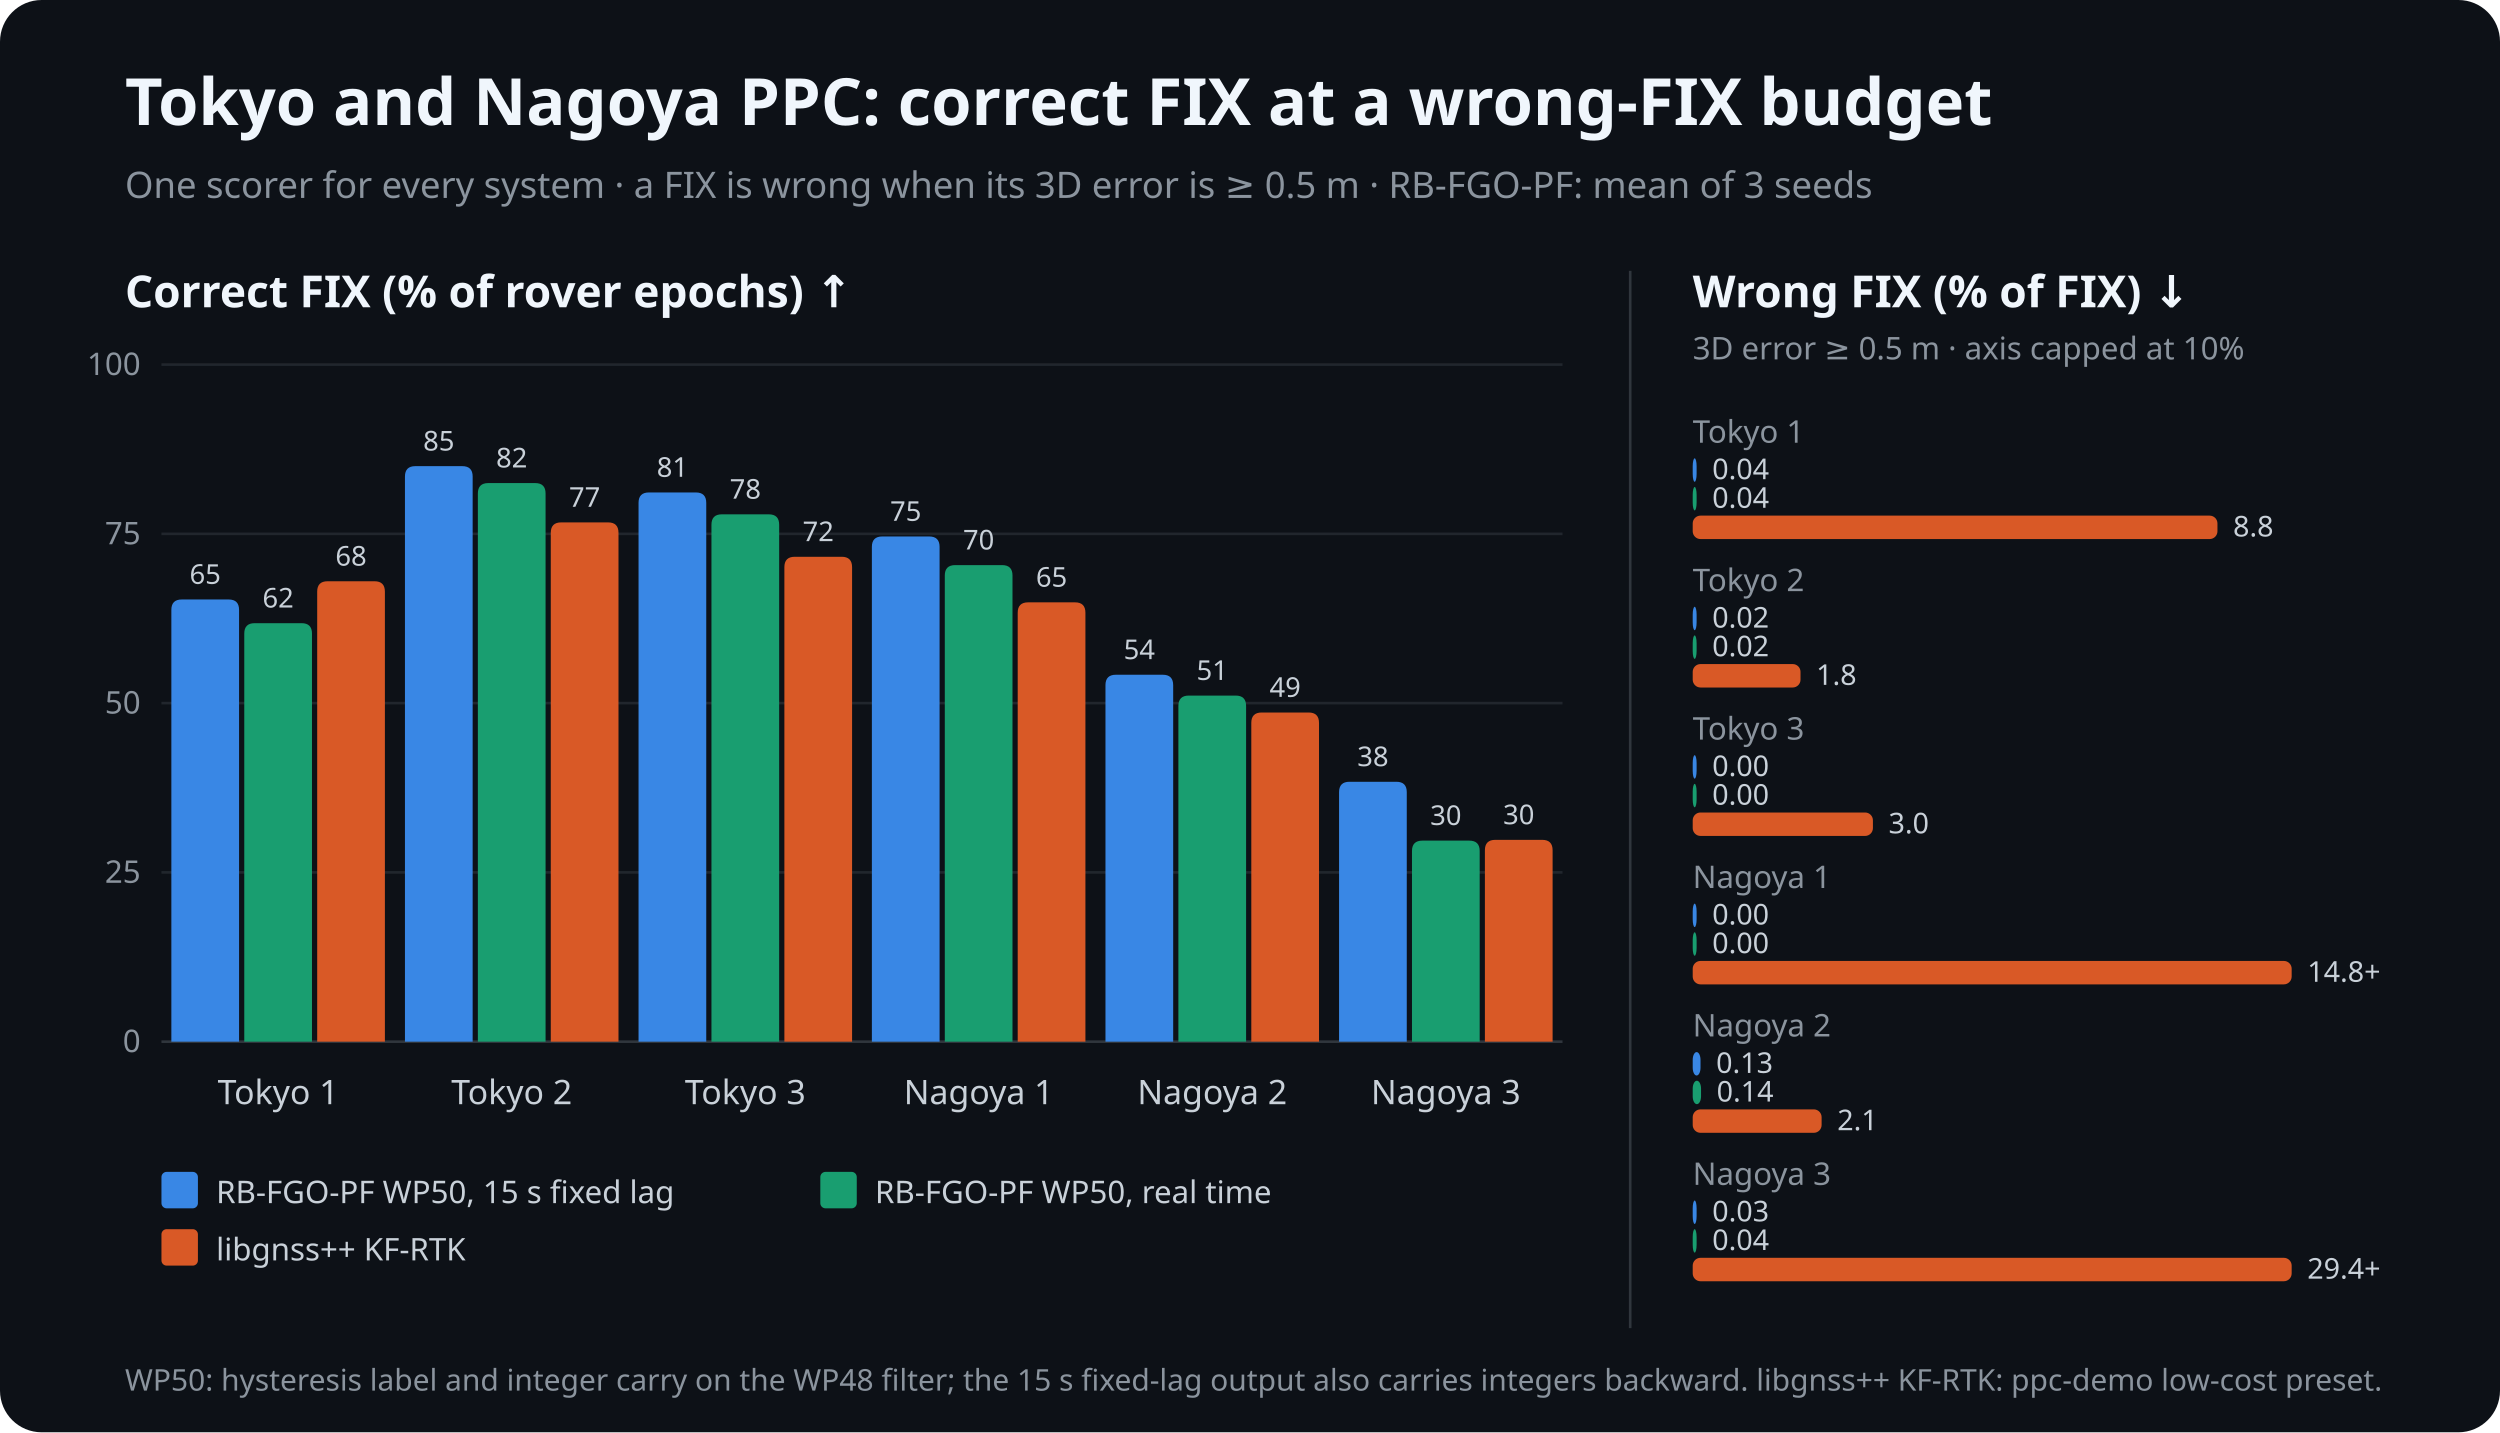
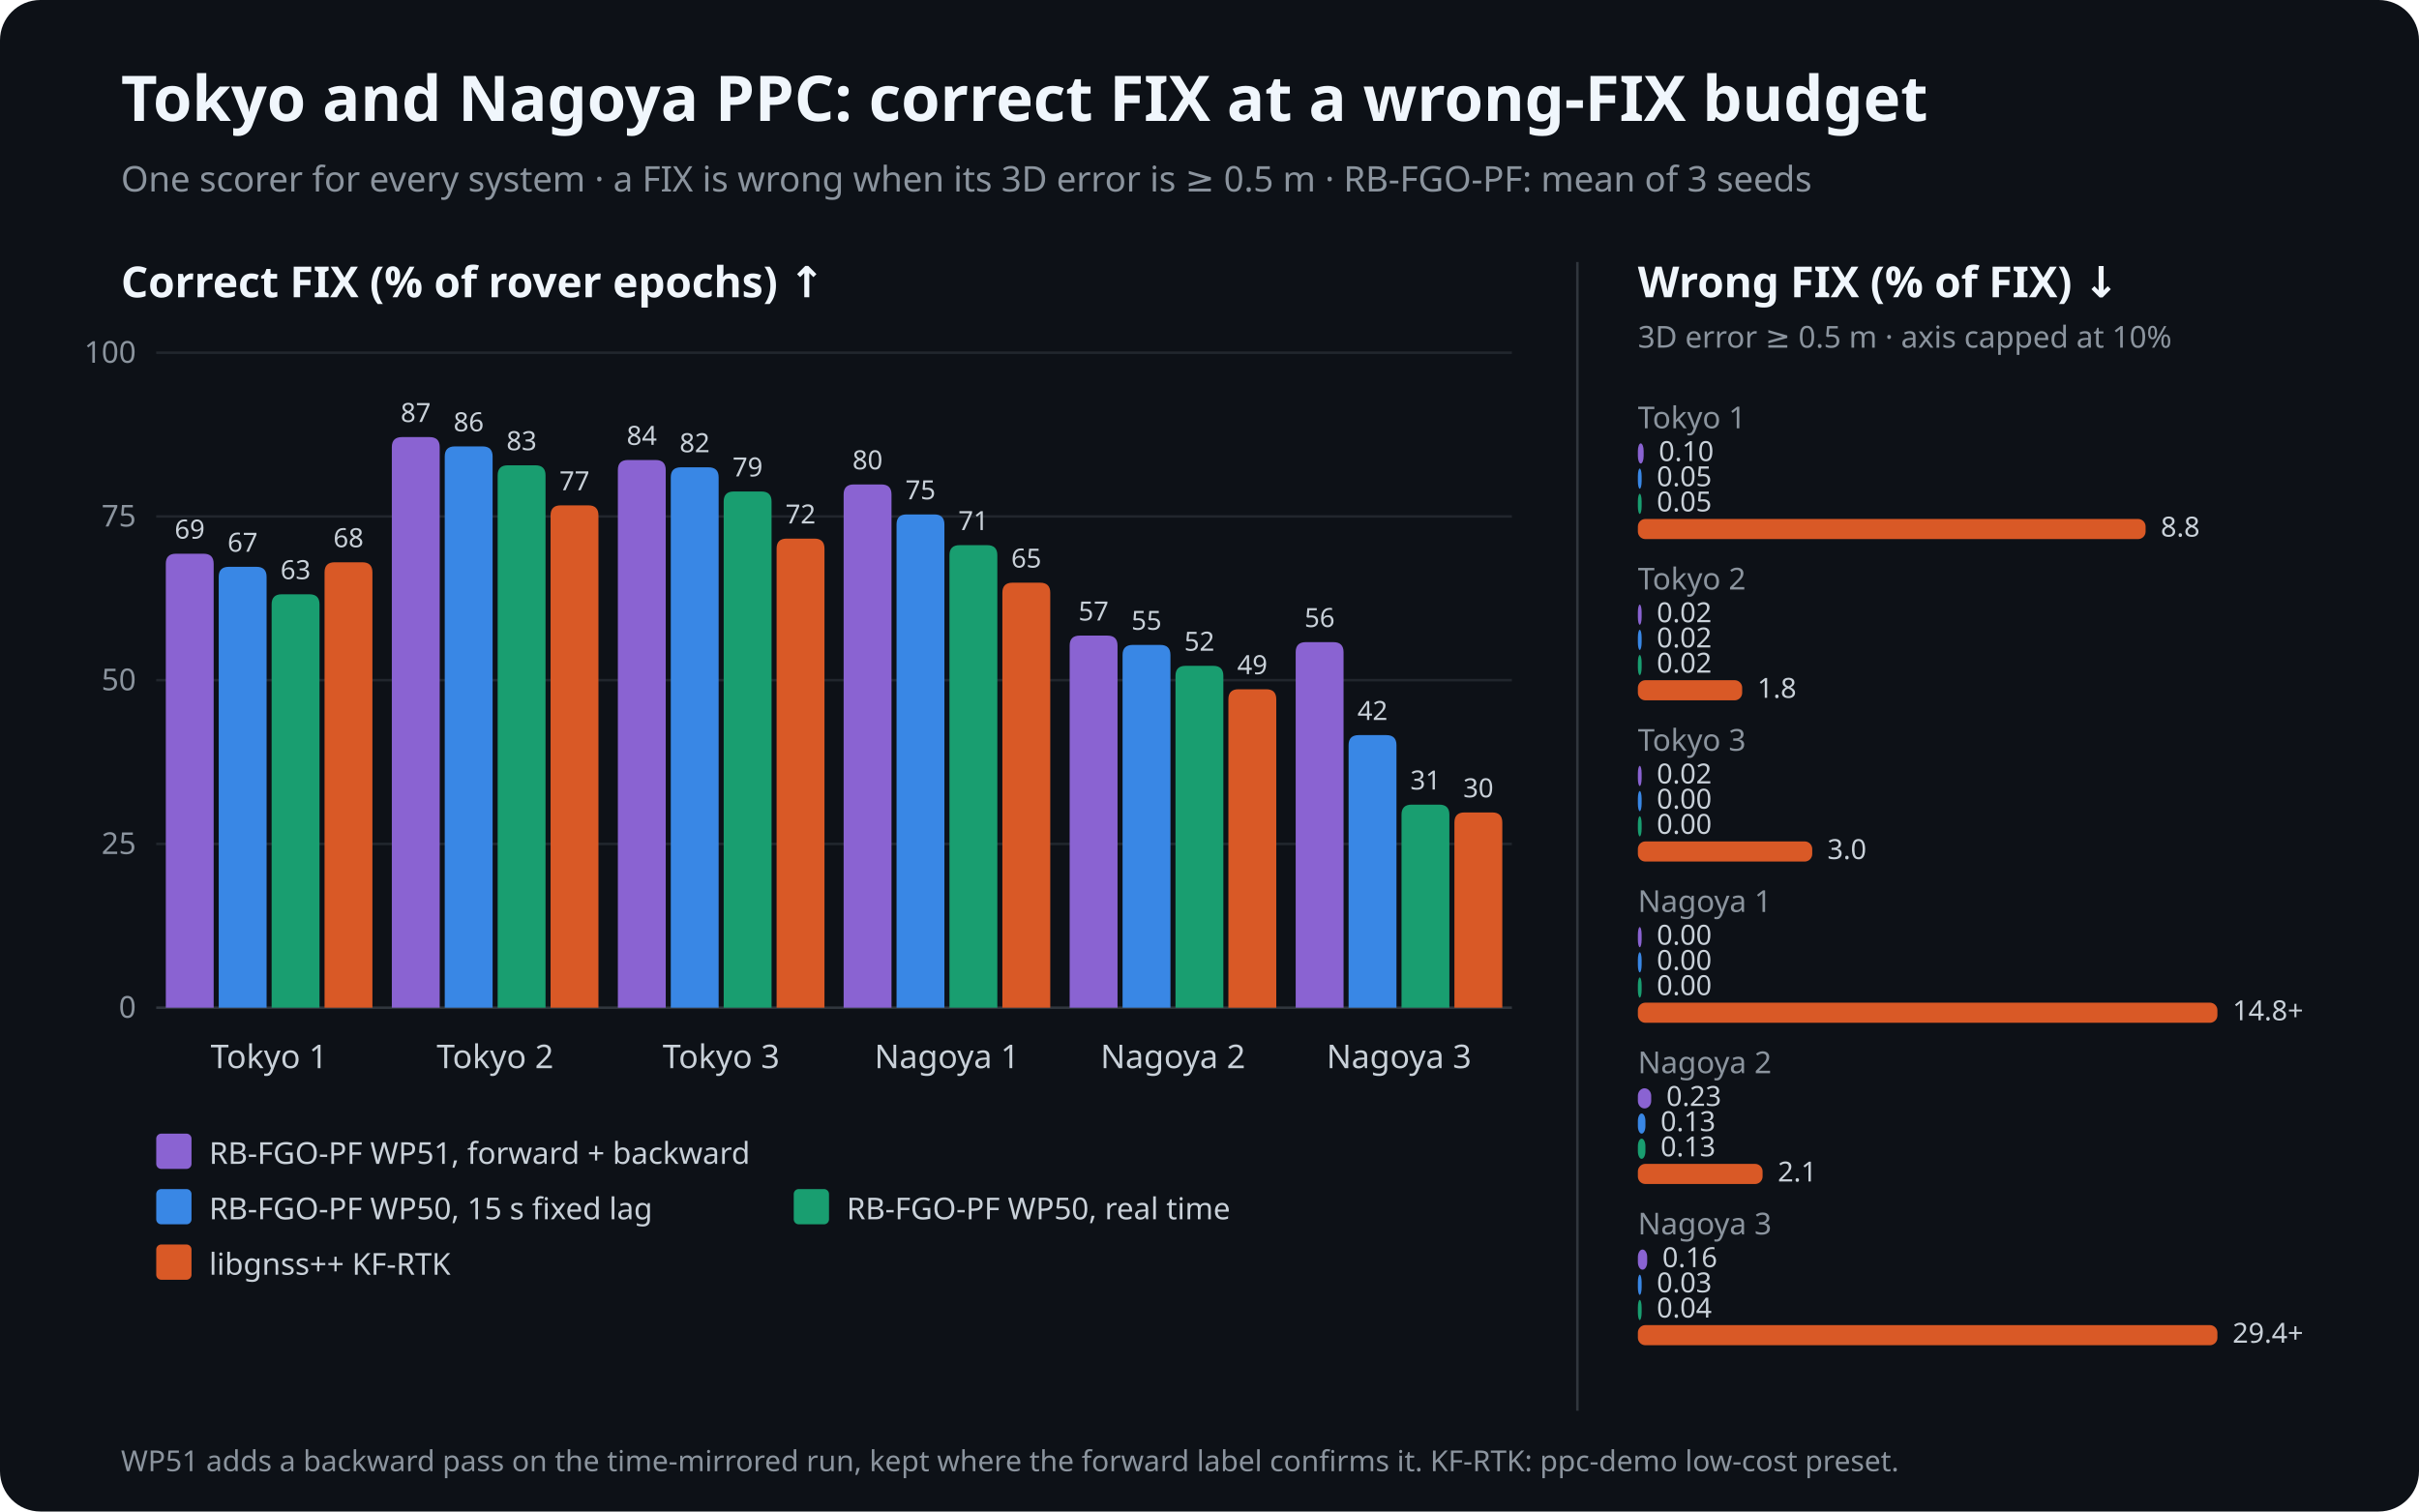
- <svg xmlns="http://www.w3.org/2000/svg" width="960" height="550" viewBox="0 0 960 550" role="img" aria-labelledby="title desc">
-   <rect width="960" height="550" rx="16" fill="#0d1117" />
+ <svg xmlns="http://www.w3.org/2000/svg" width="960" height="600" viewBox="0 0 960 600" role="img" aria-labelledby="title desc">
+   <rect width="960" height="600" rx="16" fill="#0d1117" />
  <text x="48" y="48" fill="#f0f6fc" font-family="system-ui,sans-serif" font-size="25" font-weight="700">Tokyo and Nagoya PPC: correct FIX at a wrong-FIX budget</text>
  <text x="48" y="76" fill="#8b949e" font-family="system-ui,sans-serif" font-size="14">One scorer for every system · a FIX is wrong when its 3D error is ≥ 0.5 m · RB-FGO-PF: mean of 3 seeds</text>
  <g font-family="system-ui,sans-serif">
    <text x="48" y="118" fill="#f0f6fc" font-size="17" font-weight="600">Correct FIX (% of rover epochs) ↑</text>
    <line x1="62" y1="400.0" x2="600" y2="400.0" stroke="#30363d" />
    <text x="54" y="404.0" fill="#8b949e" font-size="12" text-anchor="end">0</text>
    <line x1="62" y1="335.0" x2="600" y2="335.0" stroke="#21262d" />
    <text x="54" y="339.0" fill="#8b949e" font-size="12" text-anchor="end">25</text>
    <line x1="62" y1="270.0" x2="600" y2="270.0" stroke="#21262d" />
    <text x="54" y="274.0" fill="#8b949e" font-size="12" text-anchor="end">50</text>
    <line x1="62" y1="205.0" x2="600" y2="205.0" stroke="#21262d" />
    <text x="54" y="209.0" fill="#8b949e" font-size="12" text-anchor="end">75</text>
    <line x1="62" y1="140.0" x2="600" y2="140.0" stroke="#21262d" />
    <text x="54" y="144.0" fill="#8b949e" font-size="12" text-anchor="end">100</text>
-     <path d="M65.8,400 V234.2 Q65.8,230.2 69.8,230.2 H87.8 Q91.8,230.2 91.8,234.2 V400 Z" fill="#3987e5" />
-     <text x="78.8" y="224.2" fill="#c9d1d9" font-size="10.5" text-anchor="middle">65</text>
-     <path d="M93.8,400 V243.3 Q93.8,239.3 97.8,239.3 H115.8 Q119.8,239.3 119.8,243.3 V400 Z" fill="#199e70" />
-     <text x="106.8" y="233.3" fill="#c9d1d9" font-size="10.5" text-anchor="middle">62</text>
-     <path d="M121.8,400 V227.2 Q121.8,223.2 125.8,223.2 H143.8 Q147.8,223.2 147.8,227.2 V400 Z" fill="#d95926" />
-     <text x="134.8" y="217.2" fill="#c9d1d9" font-size="10.5" text-anchor="middle">68</text>
+     <path d="M65.8,400 V223.8 Q65.8,219.8 69.8,219.8 H80.8 Q84.8,219.8 84.8,223.8 V400 Z" fill="#8a63d2" />
+     <text x="75.3" y="213.8" fill="#c9d1d9" font-size="10.5" text-anchor="middle">69</text>
+     <path d="M86.8,400 V229.0 Q86.8,225.0 90.8,225.0 H101.8 Q105.8,225.0 105.8,229.0 V400 Z" fill="#3987e5" />
+     <text x="96.3" y="219.0" fill="#c9d1d9" font-size="10.5" text-anchor="middle">67</text>
+     <path d="M107.8,400 V239.9 Q107.8,235.9 111.8,235.9 H122.8 Q126.8,235.9 126.8,239.9 V400 Z" fill="#199e70" />
+     <text x="117.3" y="229.9" fill="#c9d1d9" font-size="10.5" text-anchor="middle">63</text>
+     <path d="M128.8,400 V227.2 Q128.8,223.2 132.8,223.2 H143.8 Q147.8,223.2 147.8,227.2 V400 Z" fill="#d95926" />
+     <text x="138.3" y="217.2" fill="#c9d1d9" font-size="10.5" text-anchor="middle">68</text>
    <text x="106.8" y="424" fill="#c9d1d9" font-size="13" text-anchor="middle">Tokyo 1</text>
-     <path d="M155.5,400 V183.0 Q155.5,179.0 159.5,179.0 H177.5 Q181.5,179.0 181.5,183.0 V400 Z" fill="#3987e5" />
-     <text x="168.5" y="173.0" fill="#c9d1d9" font-size="10.5" text-anchor="middle">85</text>
-     <path d="M183.5,400 V189.5 Q183.5,185.5 187.5,185.5 H205.5 Q209.5,185.5 209.5,189.5 V400 Z" fill="#199e70" />
-     <text x="196.5" y="179.5" fill="#c9d1d9" font-size="10.5" text-anchor="middle">82</text>
-     <path d="M211.5,400 V204.6 Q211.5,200.6 215.5,200.6 H233.5 Q237.5,200.6 237.5,204.6 V400 Z" fill="#d95926" />
-     <text x="224.5" y="194.6" fill="#c9d1d9" font-size="10.5" text-anchor="middle">77</text>
+     <path d="M155.5,400 V177.5 Q155.5,173.5 159.5,173.5 H170.5 Q174.5,173.5 174.5,177.5 V400 Z" fill="#8a63d2" />
+     <text x="165.0" y="167.5" fill="#c9d1d9" font-size="10.5" text-anchor="middle">87</text>
+     <path d="M176.5,400 V181.2 Q176.5,177.2 180.5,177.2 H191.5 Q195.5,177.2 195.5,181.2 V400 Z" fill="#3987e5" />
+     <text x="186.0" y="171.2" fill="#c9d1d9" font-size="10.5" text-anchor="middle">86</text>
+     <path d="M197.5,400 V188.7 Q197.5,184.7 201.5,184.7 H212.5 Q216.5,184.7 216.5,188.7 V400 Z" fill="#199e70" />
+     <text x="207.0" y="178.7" fill="#c9d1d9" font-size="10.5" text-anchor="middle">83</text>
+     <path d="M218.5,400 V204.6 Q218.5,200.6 222.5,200.6 H233.5 Q237.5,200.6 237.5,204.6 V400 Z" fill="#d95926" />
+     <text x="228.0" y="194.6" fill="#c9d1d9" font-size="10.5" text-anchor="middle">77</text>
    <text x="196.5" y="424" fill="#c9d1d9" font-size="13" text-anchor="middle">Tokyo 2</text>
-     <path d="M245.2,400 V193.1 Q245.2,189.1 249.2,189.1 H267.2 Q271.2,189.1 271.2,193.1 V400 Z" fill="#3987e5" />
-     <text x="258.2" y="183.1" fill="#c9d1d9" font-size="10.5" text-anchor="middle">81</text>
-     <path d="M273.2,400 V201.5 Q273.2,197.5 277.2,197.5 H295.2 Q299.2,197.5 299.2,201.5 V400 Z" fill="#199e70" />
-     <text x="286.2" y="191.5" fill="#c9d1d9" font-size="10.5" text-anchor="middle">78</text>
-     <path d="M301.2,400 V217.8 Q301.2,213.8 305.2,213.8 H323.2 Q327.2,213.8 327.2,217.8 V400 Z" fill="#d95926" />
-     <text x="314.2" y="207.8" fill="#c9d1d9" font-size="10.5" text-anchor="middle">72</text>
+     <path d="M245.2,400 V186.6 Q245.2,182.6 249.2,182.6 H260.2 Q264.2,182.6 264.2,186.6 V400 Z" fill="#8a63d2" />
+     <text x="254.7" y="176.6" fill="#c9d1d9" font-size="10.5" text-anchor="middle">84</text>
+     <path d="M266.2,400 V189.5 Q266.2,185.5 270.2,185.5 H281.2 Q285.2,185.5 285.2,189.5 V400 Z" fill="#3987e5" />
+     <text x="275.7" y="179.5" fill="#c9d1d9" font-size="10.5" text-anchor="middle">82</text>
+     <path d="M287.2,400 V199.1 Q287.2,195.1 291.2,195.1 H302.2 Q306.2,195.1 306.2,199.1 V400 Z" fill="#199e70" />
+     <text x="296.7" y="189.1" fill="#c9d1d9" font-size="10.5" text-anchor="middle">79</text>
+     <path d="M308.2,400 V217.8 Q308.2,213.8 312.2,213.8 H323.2 Q327.2,213.8 327.2,217.8 V400 Z" fill="#d95926" />
+     <text x="317.7" y="207.8" fill="#c9d1d9" font-size="10.5" text-anchor="middle">72</text>
    <text x="286.2" y="424" fill="#c9d1d9" font-size="13" text-anchor="middle">Tokyo 3</text>
-     <path d="M334.8,400 V210.0 Q334.8,206.0 338.8,206.0 H356.8 Q360.8,206.0 360.8,210.0 V400 Z" fill="#3987e5" />
-     <text x="347.8" y="200.0" fill="#c9d1d9" font-size="10.5" text-anchor="middle">75</text>
-     <path d="M362.8,400 V221.0 Q362.8,217.0 366.8,217.0 H384.8 Q388.8,217.0 388.8,221.0 V400 Z" fill="#199e70" />
-     <text x="375.8" y="211.0" fill="#c9d1d9" font-size="10.5" text-anchor="middle">70</text>
-     <path d="M390.8,400 V235.3 Q390.8,231.3 394.8,231.3 H412.8 Q416.8,231.3 416.8,235.3 V400 Z" fill="#d95926" />
-     <text x="403.8" y="225.3" fill="#c9d1d9" font-size="10.5" text-anchor="middle">65</text>
+     <path d="M334.8,400 V196.3 Q334.8,192.3 338.8,192.3 H349.8 Q353.8,192.3 353.8,196.3 V400 Z" fill="#8a63d2" />
+     <text x="344.3" y="186.3" fill="#c9d1d9" font-size="10.5" text-anchor="middle">80</text>
+     <path d="M355.8,400 V208.2 Q355.8,204.2 359.8,204.2 H370.8 Q374.8,204.2 374.8,208.2 V400 Z" fill="#3987e5" />
+     <text x="365.3" y="198.2" fill="#c9d1d9" font-size="10.5" text-anchor="middle">75</text>
+     <path d="M376.8,400 V220.4 Q376.8,216.4 380.8,216.4 H391.8 Q395.8,216.4 395.8,220.4 V400 Z" fill="#199e70" />
+     <text x="386.3" y="210.4" fill="#c9d1d9" font-size="10.5" text-anchor="middle">71</text>
+     <path d="M397.8,400 V235.3 Q397.8,231.3 401.8,231.3 H412.8 Q416.8,231.3 416.8,235.3 V400 Z" fill="#d95926" />
+     <text x="407.3" y="225.3" fill="#c9d1d9" font-size="10.5" text-anchor="middle">65</text>
    <text x="375.8" y="424" fill="#c9d1d9" font-size="13" text-anchor="middle">Nagoya 1</text>
-     <path d="M424.5,400 V263.1 Q424.5,259.1 428.5,259.1 H446.5 Q450.5,259.1 450.5,263.1 V400 Z" fill="#3987e5" />
-     <text x="437.5" y="253.1" fill="#c9d1d9" font-size="10.5" text-anchor="middle">54</text>
-     <path d="M452.5,400 V271.1 Q452.5,267.1 456.5,267.1 H474.5 Q478.5,267.1 478.5,271.1 V400 Z" fill="#199e70" />
-     <text x="465.5" y="261.1" fill="#c9d1d9" font-size="10.5" text-anchor="middle">51</text>
-     <path d="M480.5,400 V277.6 Q480.5,273.6 484.5,273.6 H502.5 Q506.5,273.6 506.5,277.6 V400 Z" fill="#d95926" />
-     <text x="493.5" y="267.6" fill="#c9d1d9" font-size="10.5" text-anchor="middle">49</text>
+     <path d="M424.5,400 V256.3 Q424.5,252.3 428.5,252.3 H439.5 Q443.5,252.3 443.5,256.3 V400 Z" fill="#8a63d2" />
+     <text x="434.0" y="246.3" fill="#c9d1d9" font-size="10.5" text-anchor="middle">57</text>
+     <path d="M445.5,400 V260.0 Q445.5,256.0 449.5,256.0 H460.5 Q464.5,256.0 464.5,260.0 V400 Z" fill="#3987e5" />
+     <text x="455.0" y="250.0" fill="#c9d1d9" font-size="10.5" text-anchor="middle">55</text>
+     <path d="M466.5,400 V268.3 Q466.5,264.3 470.5,264.3 H481.5 Q485.5,264.3 485.5,268.3 V400 Z" fill="#199e70" />
+     <text x="476.0" y="258.3" fill="#c9d1d9" font-size="10.5" text-anchor="middle">52</text>
+     <path d="M487.5,400 V277.6 Q487.5,273.6 491.5,273.6 H502.5 Q506.5,273.6 506.5,277.6 V400 Z" fill="#d95926" />
+     <text x="497.0" y="267.6" fill="#c9d1d9" font-size="10.5" text-anchor="middle">49</text>
    <text x="465.5" y="424" fill="#c9d1d9" font-size="13" text-anchor="middle">Nagoya 2</text>
-     <path d="M514.2,400 V304.2 Q514.2,300.2 518.2,300.2 H536.2 Q540.2,300.2 540.2,304.2 V400 Z" fill="#3987e5" />
-     <text x="527.2" y="294.2" fill="#c9d1d9" font-size="10.5" text-anchor="middle">38</text>
-     <path d="M542.2,400 V326.8 Q542.2,322.8 546.2,322.8 H564.2 Q568.2,322.8 568.2,326.8 V400 Z" fill="#199e70" />
-     <text x="555.2" y="316.8" fill="#c9d1d9" font-size="10.5" text-anchor="middle">30</text>
-     <path d="M570.2,400 V326.5 Q570.2,322.5 574.2,322.5 H592.2 Q596.2,322.5 596.2,326.5 V400 Z" fill="#d95926" />
-     <text x="583.2" y="316.5" fill="#c9d1d9" font-size="10.5" text-anchor="middle">30</text>
+     <path d="M514.2,400 V258.9 Q514.2,254.9 518.2,254.9 H529.2 Q533.2,254.9 533.2,258.9 V400 Z" fill="#8a63d2" />
+     <text x="523.7" y="248.9" fill="#c9d1d9" font-size="10.5" text-anchor="middle">56</text>
+     <path d="M535.2,400 V295.8 Q535.2,291.8 539.2,291.8 H550.2 Q554.2,291.8 554.2,295.8 V400 Z" fill="#3987e5" />
+     <text x="544.7" y="285.8" fill="#c9d1d9" font-size="10.5" text-anchor="middle">42</text>
+     <path d="M556.2,400 V323.4 Q556.2,319.4 560.2,319.4 H571.2 Q575.2,319.4 575.2,323.4 V400 Z" fill="#199e70" />
+     <text x="565.7" y="313.4" fill="#c9d1d9" font-size="10.5" text-anchor="middle">31</text>
+     <path d="M577.2,400 V326.5 Q577.2,322.5 581.2,322.5 H592.2 Q596.2,322.5 596.2,326.5 V400 Z" fill="#d95926" />
+     <text x="586.7" y="316.5" fill="#c9d1d9" font-size="10.5" text-anchor="middle">30</text>
    <text x="555.2" y="424" fill="#c9d1d9" font-size="13" text-anchor="middle">Nagoya 3</text>
-     <line x1="626" y1="104" x2="626" y2="510" stroke="#30363d" />
+     <line x1="626" y1="104" x2="626" y2="560" stroke="#30363d" />
    <text x="650" y="118" fill="#f0f6fc" font-size="17" font-weight="600">Wrong FIX (% of FIX) ↓</text>
    <text x="650" y="138" fill="#8b949e" font-size="12">3D error ≥ 0.5 m · axis capped at 10%</text>
    <text x="650" y="170" fill="#8b949e" font-size="12">Tokyo 1</text>
-     <rect x="650" y="176" width="1.5" height="9" rx="3" fill="#3987e5" />
-     <text x="657.5" y="184" fill="#c9d1d9" font-size="11">0.04</text>
-     <rect x="650" y="187" width="1.5" height="9" rx="3" fill="#199e70" />
-     <text x="657.5" y="195" fill="#c9d1d9" font-size="11">0.04</text>
-     <rect x="650" y="198" width="201.5" height="9" rx="3" fill="#d95926" />
-     <text x="857.5" y="206" fill="#c9d1d9" font-size="11">8.8</text>
-     <text x="650" y="227" fill="#8b949e" font-size="12">Tokyo 2</text>
-     <rect x="650" y="233" width="1.5" height="9" rx="3" fill="#3987e5" />
-     <text x="657.5" y="241" fill="#c9d1d9" font-size="11">0.02</text>
-     <rect x="650" y="244" width="1.5" height="9" rx="3" fill="#199e70" />
-     <text x="657.5" y="252" fill="#c9d1d9" font-size="11">0.02</text>
-     <rect x="650" y="255" width="41.4" height="9" rx="3" fill="#d95926" />
-     <text x="697.4" y="263" fill="#c9d1d9" font-size="11">1.8</text>
-     <text x="650" y="284" fill="#8b949e" font-size="12">Tokyo 3</text>
-     <rect x="650" y="290" width="1.5" height="9" rx="3" fill="#3987e5" />
-     <text x="657.5" y="298" fill="#c9d1d9" font-size="11">0.00</text>
-     <rect x="650" y="301" width="1.5" height="9" rx="3" fill="#199e70" />
-     <text x="657.5" y="309" fill="#c9d1d9" font-size="11">0.00</text>
-     <rect x="650" y="312" width="69.2" height="9" rx="3" fill="#d95926" />
-     <text x="725.2" y="320" fill="#c9d1d9" font-size="11">3.0</text>
-     <text x="650" y="341" fill="#8b949e" font-size="12">Nagoya 1</text>
-     <rect x="650" y="347" width="1.5" height="9" rx="3" fill="#3987e5" />
-     <text x="657.5" y="355" fill="#c9d1d9" font-size="11">0.00</text>
-     <rect x="650" y="358" width="1.5" height="9" rx="3" fill="#199e70" />
-     <text x="657.5" y="366" fill="#c9d1d9" font-size="11">0.00</text>
-     <rect x="650" y="369" width="230.0" height="9" rx="3" fill="#d95926" />
-     <text x="886.0" y="377" fill="#c9d1d9" font-size="11">14.8+</text>
-     <text x="650" y="398" fill="#8b949e" font-size="12">Nagoya 2</text>
-     <rect x="650" y="404" width="3.0" height="9" rx="3" fill="#3987e5" />
-     <text x="659.0" y="412" fill="#c9d1d9" font-size="11">0.13</text>
-     <rect x="650" y="415" width="3.2" height="9" rx="3" fill="#199e70" />
-     <text x="659.2" y="423" fill="#c9d1d9" font-size="11">0.14</text>
-     <rect x="650" y="426" width="49.5" height="9" rx="3" fill="#d95926" />
-     <text x="705.5" y="434" fill="#c9d1d9" font-size="11">2.1</text>
-     <text x="650" y="455" fill="#8b949e" font-size="12">Nagoya 3</text>
-     <rect x="650" y="461" width="1.5" height="9" rx="3" fill="#3987e5" />
-     <text x="657.5" y="469" fill="#c9d1d9" font-size="11">0.03</text>
-     <rect x="650" y="472" width="1.5" height="9" rx="3" fill="#199e70" />
-     <text x="657.5" y="480" fill="#c9d1d9" font-size="11">0.04</text>
-     <rect x="650" y="483" width="230.0" height="9" rx="3" fill="#d95926" />
-     <text x="886.0" y="491" fill="#c9d1d9" font-size="11">29.4+</text>
-     <rect x="62" y="450" width="14" height="14" rx="2" fill="#3987e5" />
-     <text x="83" y="462" fill="#c9d1d9" font-size="12">RB-FGO-PF WP50, 15 s fixed lag</text>
-     <rect x="315.0" y="450" width="14" height="14" rx="2" fill="#199e70" />
-     <text x="336.0" y="462" fill="#c9d1d9" font-size="12">RB-FGO-PF WP50, real time</text>
-     <rect x="62" y="472" width="14" height="14" rx="2" fill="#d95926" />
-     <text x="83" y="484" fill="#c9d1d9" font-size="12">libgnss++ KF-RTK</text>
-     <text x="48" y="534" fill="#8b949e" font-size="11.5">WP50: hysteresis label and integer carry on the WP48 filter; the 15 s fixed-lag output also carries integers backward. libgnss++ KF-RTK: ppc-demo low-cost preset.</text>
+     <rect x="650" y="176" width="2.3" height="8" rx="3" fill="#8a63d2" />
+     <text x="658.3" y="183" fill="#c9d1d9" font-size="11">0.10</text>
+     <rect x="650" y="186" width="1.5" height="8" rx="3" fill="#3987e5" />
+     <text x="657.5" y="193" fill="#c9d1d9" font-size="11">0.05</text>
+     <rect x="650" y="196" width="1.5" height="8" rx="3" fill="#199e70" />
+     <text x="657.5" y="203" fill="#c9d1d9" font-size="11">0.05</text>
+     <rect x="650" y="206" width="201.5" height="8" rx="3" fill="#d95926" />
+     <text x="857.5" y="213" fill="#c9d1d9" font-size="11">8.8</text>
+     <text x="650" y="234" fill="#8b949e" font-size="12">Tokyo 2</text>
+     <rect x="650" y="240" width="1.5" height="8" rx="3" fill="#8a63d2" />
+     <text x="657.5" y="247" fill="#c9d1d9" font-size="11">0.02</text>
+     <rect x="650" y="250" width="1.5" height="8" rx="3" fill="#3987e5" />
+     <text x="657.5" y="257" fill="#c9d1d9" font-size="11">0.02</text>
+     <rect x="650" y="260" width="1.5" height="8" rx="3" fill="#199e70" />
+     <text x="657.5" y="267" fill="#c9d1d9" font-size="11">0.02</text>
+     <rect x="650" y="270" width="41.4" height="8" rx="3" fill="#d95926" />
+     <text x="697.4" y="277" fill="#c9d1d9" font-size="11">1.8</text>
+     <text x="650" y="298" fill="#8b949e" font-size="12">Tokyo 3</text>
+     <rect x="650" y="304" width="1.5" height="8" rx="3" fill="#8a63d2" />
+     <text x="657.5" y="311" fill="#c9d1d9" font-size="11">0.02</text>
+     <rect x="650" y="314" width="1.5" height="8" rx="3" fill="#3987e5" />
+     <text x="657.5" y="321" fill="#c9d1d9" font-size="11">0.00</text>
+     <rect x="650" y="324" width="1.5" height="8" rx="3" fill="#199e70" />
+     <text x="657.5" y="331" fill="#c9d1d9" font-size="11">0.00</text>
+     <rect x="650" y="334" width="69.2" height="8" rx="3" fill="#d95926" />
+     <text x="725.2" y="341" fill="#c9d1d9" font-size="11">3.0</text>
+     <text x="650" y="362" fill="#8b949e" font-size="12">Nagoya 1</text>
+     <rect x="650" y="368" width="1.5" height="8" rx="3" fill="#8a63d2" />
+     <text x="657.5" y="375" fill="#c9d1d9" font-size="11">0.00</text>
+     <rect x="650" y="378" width="1.5" height="8" rx="3" fill="#3987e5" />
+     <text x="657.5" y="385" fill="#c9d1d9" font-size="11">0.00</text>
+     <rect x="650" y="388" width="1.5" height="8" rx="3" fill="#199e70" />
+     <text x="657.5" y="395" fill="#c9d1d9" font-size="11">0.00</text>
+     <rect x="650" y="398" width="230.0" height="8" rx="3" fill="#d95926" />
+     <text x="886.0" y="405" fill="#c9d1d9" font-size="11">14.8+</text>
+     <text x="650" y="426" fill="#8b949e" font-size="12">Nagoya 2</text>
+     <rect x="650" y="432" width="5.3" height="8" rx="3" fill="#8a63d2" />
+     <text x="661.3" y="439" fill="#c9d1d9" font-size="11">0.23</text>
+     <rect x="650" y="442" width="3.0" height="8" rx="3" fill="#3987e5" />
+     <text x="659.0" y="449" fill="#c9d1d9" font-size="11">0.13</text>
+     <rect x="650" y="452" width="3.0" height="8" rx="3" fill="#199e70" />
+     <text x="659.0" y="459" fill="#c9d1d9" font-size="11">0.13</text>
+     <rect x="650" y="462" width="49.5" height="8" rx="3" fill="#d95926" />
+     <text x="705.5" y="469" fill="#c9d1d9" font-size="11">2.1</text>
+     <text x="650" y="490" fill="#8b949e" font-size="12">Nagoya 3</text>
+     <rect x="650" y="496" width="3.7" height="8" rx="3" fill="#8a63d2" />
+     <text x="659.7" y="503" fill="#c9d1d9" font-size="11">0.16</text>
+     <rect x="650" y="506" width="1.5" height="8" rx="3" fill="#3987e5" />
+     <text x="657.5" y="513" fill="#c9d1d9" font-size="11">0.03</text>
+     <rect x="650" y="516" width="1.5" height="8" rx="3" fill="#199e70" />
+     <text x="657.5" y="523" fill="#c9d1d9" font-size="11">0.04</text>
+     <rect x="650" y="526" width="230.0" height="8" rx="3" fill="#d95926" />
+     <text x="886.0" y="533" fill="#c9d1d9" font-size="11">29.4+</text>
+     <rect x="62" y="450" width="14" height="14" rx="2" fill="#8a63d2" />
+     <text x="83" y="462" fill="#c9d1d9" font-size="12">RB-FGO-PF WP51, forward + backward</text>
+     <rect x="62" y="472" width="14" height="14" rx="2" fill="#3987e5" />
+     <text x="83" y="484" fill="#c9d1d9" font-size="12">RB-FGO-PF WP50, 15 s fixed lag</text>
+     <rect x="315.0" y="472" width="14" height="14" rx="2" fill="#199e70" />
+     <text x="336.0" y="484" fill="#c9d1d9" font-size="12">RB-FGO-PF WP50, real time</text>
+     <rect x="62" y="494" width="14" height="14" rx="2" fill="#d95926" />
+     <text x="83" y="506" fill="#c9d1d9" font-size="12">libgnss++ KF-RTK</text>
+     <text x="48" y="584" fill="#8b949e" font-size="11.5">WP51 adds a backward pass on the time-mirrored run, kept where the forward label confirms it. KF-RTK: ppc-demo low-cost preset.</text>
  </g>
</svg>
